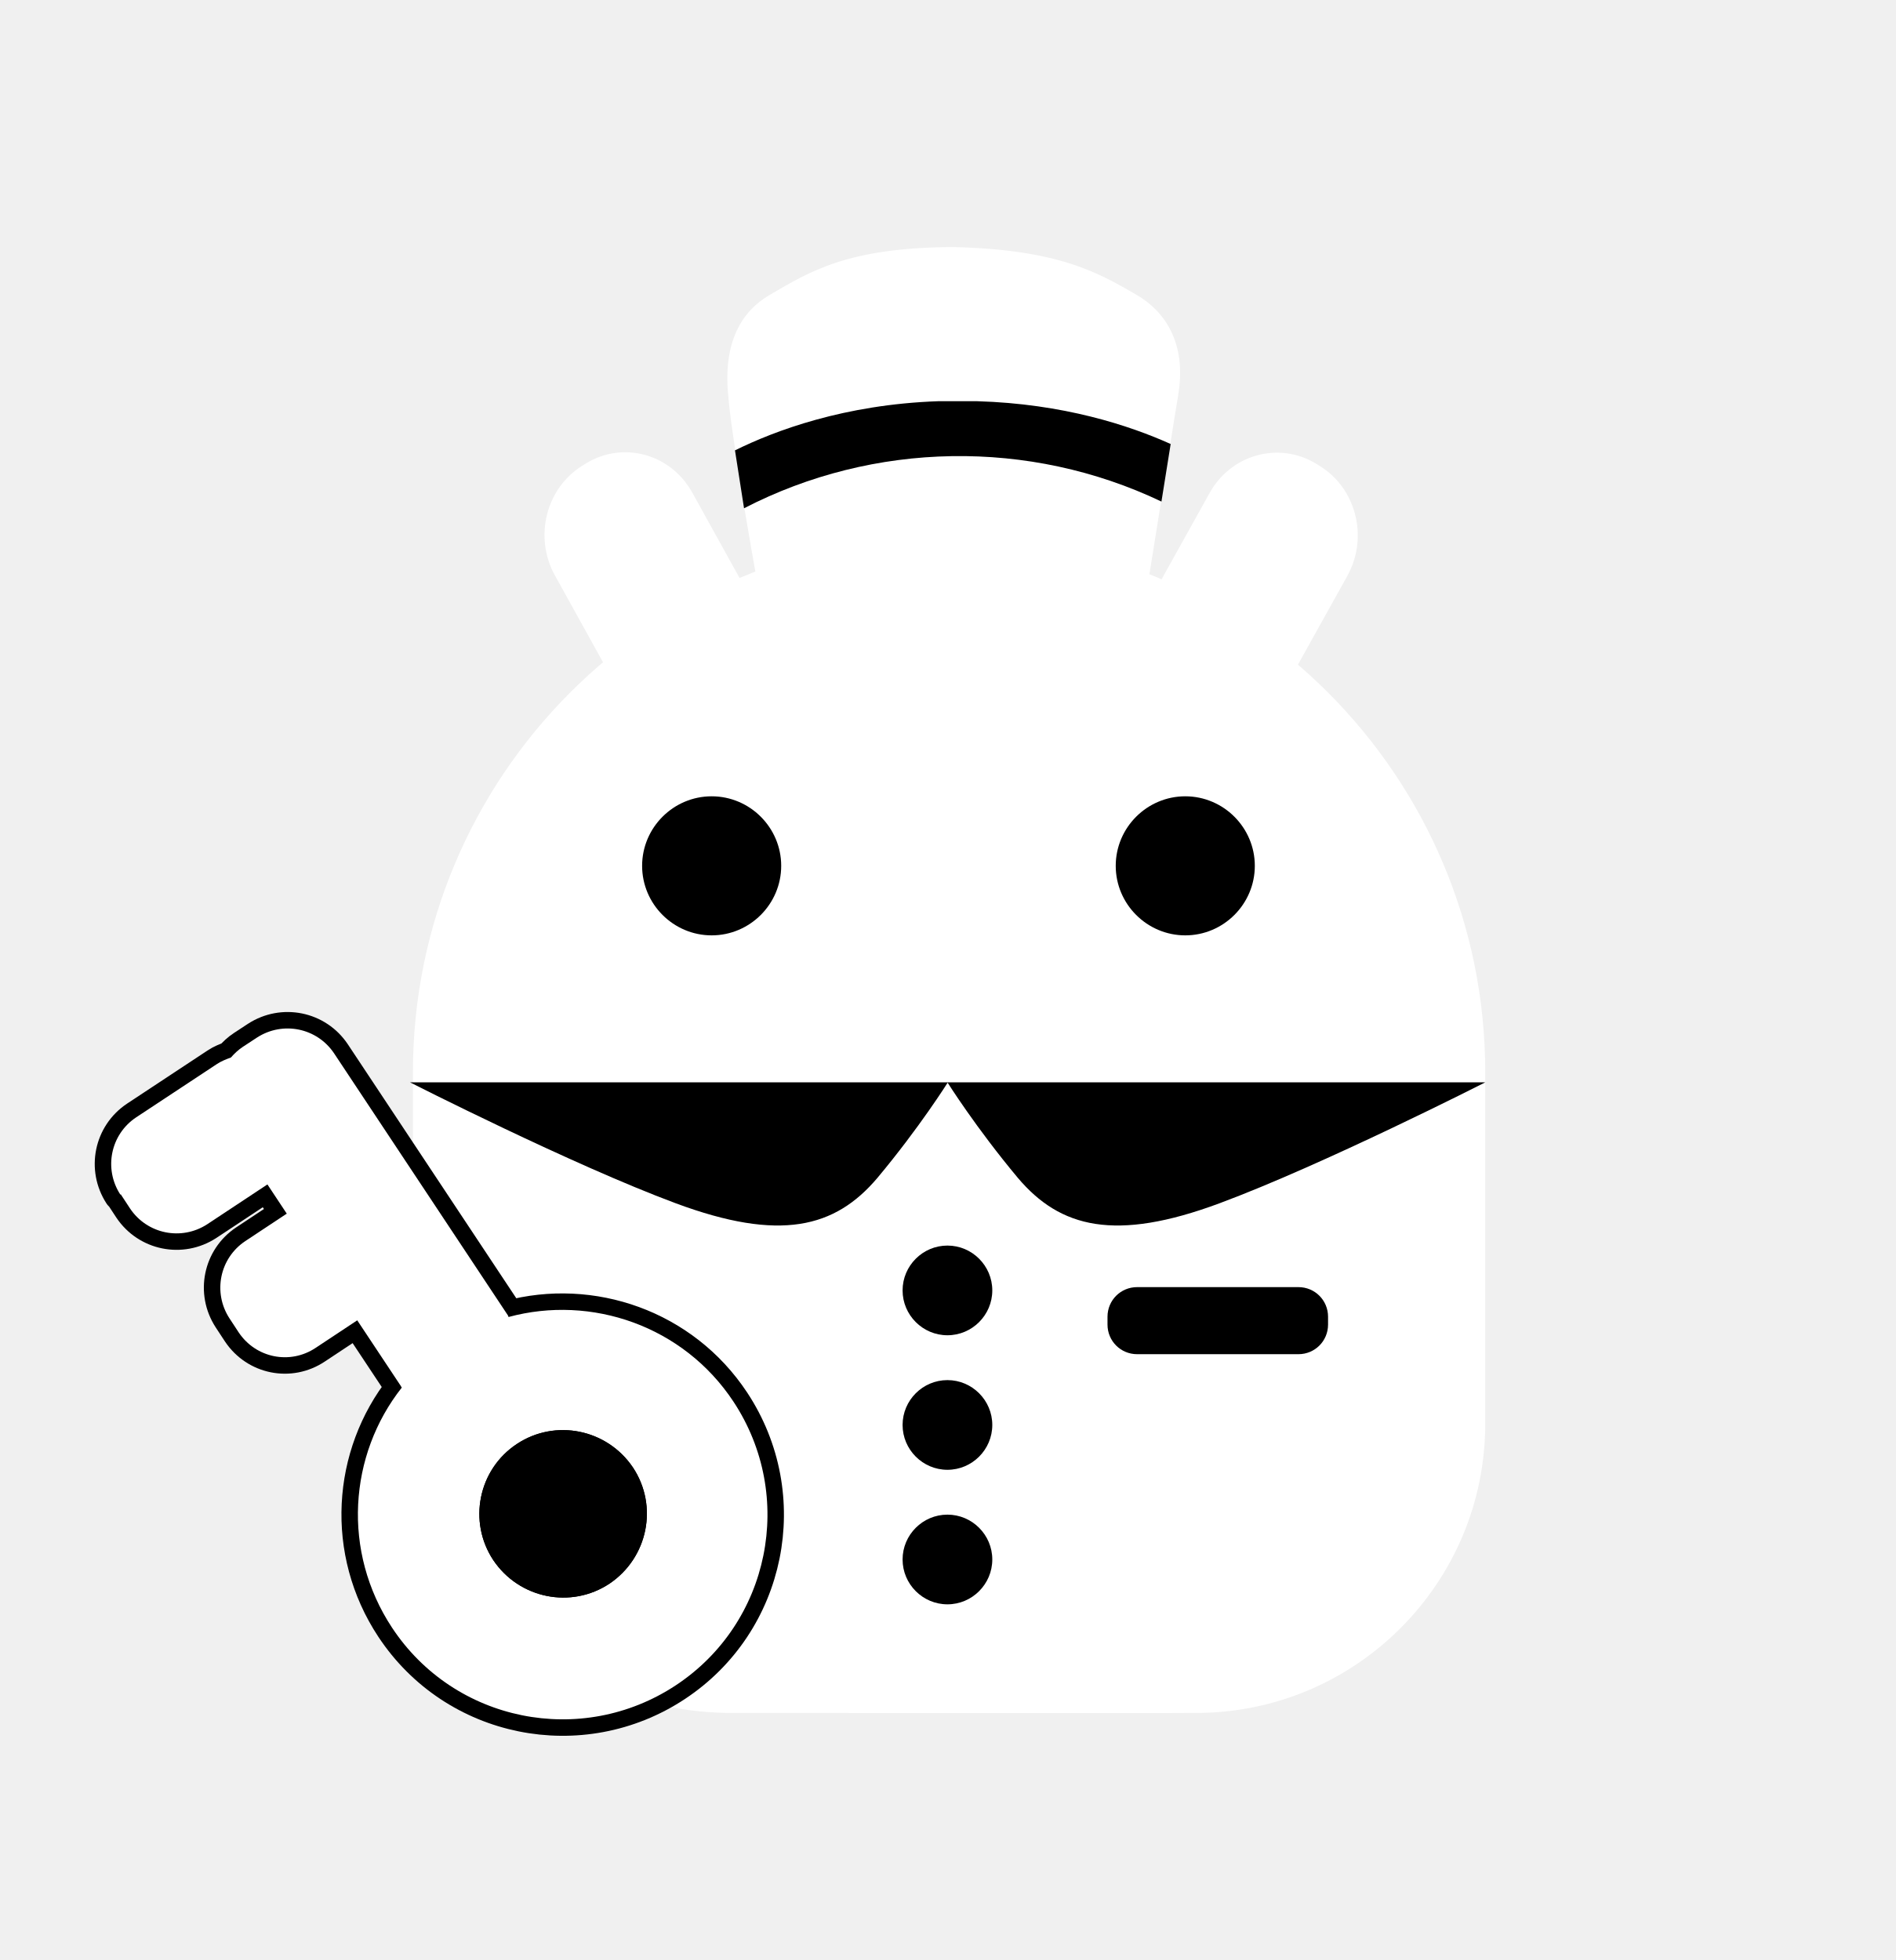
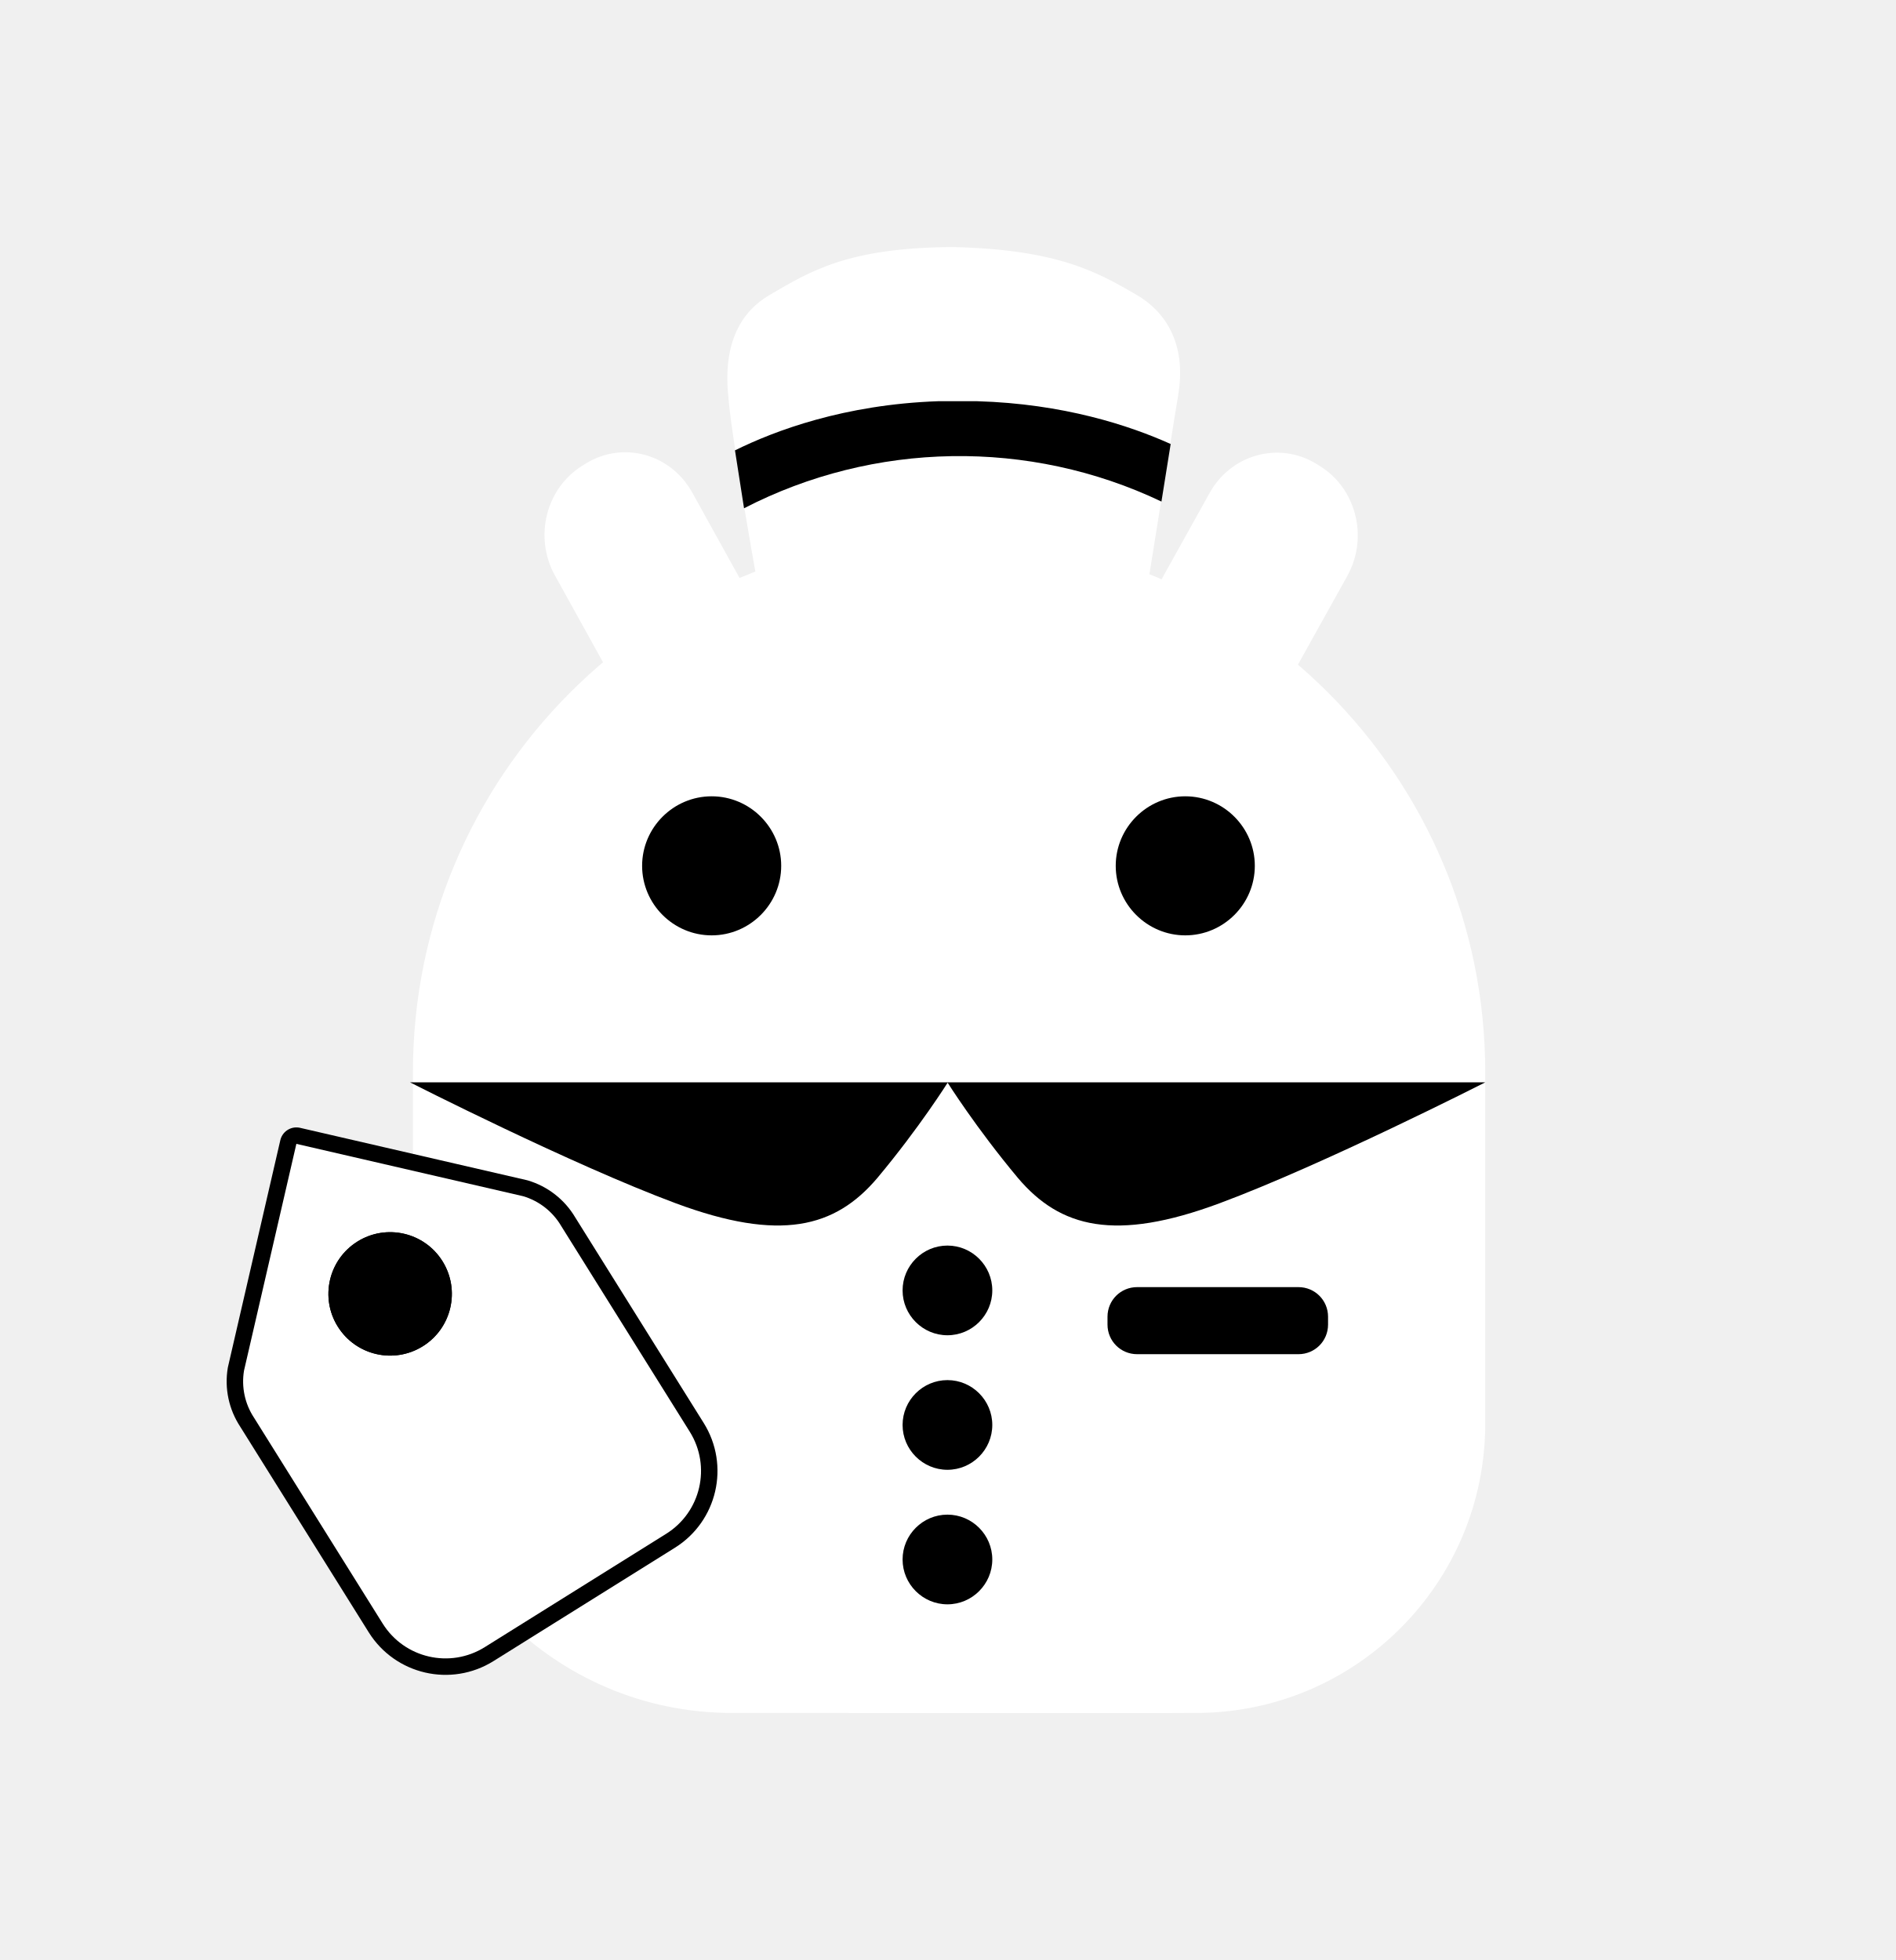
<svg xmlns="http://www.w3.org/2000/svg" viewBox="0 0 460.6 476.4">
  <path d="M231.55,146.05c5.9.2,10,.4,10,.4v-.6c-3.7,0-7.1.1-10.1.2h.1Z" fill="#ffffff" fill-rule="evenodd" />
  <path d="M221.55,145.85v.6s4-.2,10-.4c-3,0-6.4-.2-10.1-.2h.1Z" fill="#ffffff" fill-rule="evenodd" />
  <path d="M178.7,109.47c-.8-5.24-1.48-10-1.75-13.62-1.2-13,3.5-20.3,10-24.1,9.9-5.8,19-11.5,44.2-11.7h.5c25.1.6,34.8,5.9,44.7,11.7,6.5,3.8,12.1,11.4,10,24.1v.1c-.53,3.2-1.23,7.36-1.94,11.97l-2.24,13.97c-.08.46-.15.91-.22,1.36-2.1,13.3-4.1,25.5-4.1,25.5-4.9-2.7-22-3.1-36.1-3-3.7,0-7.1.1-10.1.2-3,0-6.4-.2-10.1-.2-14.1-.2-31.3.2-36.2,3,0,0-2.1-11.2-4.2-23.8-.08-.48-.17-.95-.25-1.43l-2.2-14.05Z" fill="#ffffff" fill-rule="evenodd" />
  <path d="M230.65,130.15c71.9,0,130.3,58.38,130.3,130.48v2.7H100.35v-2.7c0-72,58.3-130.48,130.3-130.48h0Z" fill="#ffffff" fill-rule="evenodd" />
  <path d="M178.61,109.47c9.63-4.77,26.56-11.15,49.37-11.95h9.48c20.93.6,37,5.88,47.04,10.4l-2.24,13.99c-32.15-15.32-69.91-14.66-101.44,1.63l-2.2-14.07Z" fill="#000000" fill-rule="evenodd" />
  <path d="M288.05,193.55c9.3,0,16.9,7.6,16.9,16.9s-7.6,16.9-16.9,16.9-16.9-7.6-16.9-16.9,7.6-16.9,16.9-16.9Z" fill="#000000" fill-rule="evenodd" />
  <path d="M172.95,193.55c9.3,0,16.9,7.6,16.9,16.9s-7.6,16.9-16.9,16.9-16.9-7.6-16.9-16.9,7.6-16.9,16.9-16.9Z" fill="#000000" fill-rule="evenodd" />
  <path d="M319.75,112.65l.8.5c9,5.4,12.1,17.4,6.9,26.8l-21.2,38.1c-5.2,9.4-16.8,12.6-25.8,7.2l-.8-.5c-9-5.4-12.1-17.4-6.9-26.8l21.2-38.1c5.2-9.4,16.8-12.6,25.8-7.2Z" fill="#ffffff" fill-rule="evenodd" />
  <path d="M141.75,113.05l.8-.5c9-5.4,20.5-2.2,25.7,7.2l21.1,38.1c5.2,9.4,2.1,21.4-6.9,26.8l-.8.5c-9,5.4-20.5,2.2-25.7-7.2l-21.1-38.1c-5.2-9.4-2.1-21.4,6.9-26.8Z" fill="#ffffff" fill-rule="evenodd" />
  <path d="M100.35,263.15h260.5v75.7c0,42.8-34.7,77.5-77.5,77.5h-105.5c-42.8,0-77.5-34.7-77.5-77.5,0,0,0-75.7,0-75.7Z" fill="#ffffff" fill-rule="evenodd" />
  <path d="M268.35,263.15h92.6v82.9c0,38.8-31.5,70.3-70.3,70.3h-84.5v-93.36c0-20.68,1.74-36.77,22.42-59.84h39.78Z" fill="#ffffff" fill-rule="evenodd" />
  <path d="M276.35,312.85h39.2c4,0,7.2,3.2,7.2,7.2v1.9c0,4-3.2,7.2-7.2,7.2h-39.2c-4,0-7.2-3.2-7.2-7.2v-1.9c0-4,3.2-7.2,7.2-7.2Z" fill="#000000" fill-rule="evenodd" />
  <path d="M230.25,368.15c6,0,10.9,4.9,10.9,10.9s-4.9,10.9-10.9,10.9-10.9-4.9-10.9-10.9,4.9-10.9,10.9-10.9h0Z" fill="#000000" fill-rule="evenodd" />
  <path d="M230.25,335.45c6,0,10.9,4.9,10.9,10.9s-4.9,10.9-10.9,10.9-10.9-4.9-10.9-10.9,4.9-10.9,10.9-10.9h0Z" fill="#000000" fill-rule="evenodd" />
  <path d="M230.25,302.75c6,0,10.9,4.9,10.9,10.9s-4.9,10.9-10.9,10.9-10.9-4.9-10.9-10.9,4.9-10.9,10.9-10.9h0Z" fill="#000000" fill-rule="evenodd" />
  <path d="M360.95,263.08s-39.3,20-64.6,29.4c-25.3,9.4-38.7,6-49-6.2-10.2-12.2-17.1-23.2-17.1-23.2h130.7Z" fill="#000000" fill-rule="evenodd" />
  <path d="M99.65,263.08s39.3,20,64.6,29.4c25.3,9.4,38.7,6,49-6.2,10.2-12.2,17.1-23.2,17.1-23.2H99.65Z" fill="#000000" fill-rule="evenodd" />
-   <path d="M29.35,290.3l2.25,3.43c4.16,6.23,12.49,7.91,18.76,3.84l14.63-9.68,4.7,7.1-10.09,6.68c-6.23,4.16-7.91,12.49-3.84,18.76l2.25,3.43c4.16,6.23,12.49,7.91,18.72,3.74l10.09-6.68,10.61,15.99c.04.09.11.28.23.34-12.95,16.41-14.58,39.9-2.38,58.38,15.15,22.93,46.02,29.15,68.96,14,22.93-15.15,29.15-46.02,14-68.96-12.16-18.39-34.48-26.02-54.65-20.56l-.14-.37-42.25-63.7c-4.16-6.23-12.49-7.91-18.76-3.84l-3.43,2.25c-1.11.74-2.06,1.63-2.88,2.58-1.22.46-2.34.88-3.45,1.62l-19.6,12.94c-6.23,4.16-7.91,12.49-3.84,18.76l.09-.04ZM125.6,350.98c9.32-6.18,21.92-3.66,28.23,5.72,6.18,9.32,3.66,21.92-5.72,28.23-9.32,6.18-21.92,3.66-28.23-5.72-6.18-9.32-3.69-22.01,5.72-28.23Z" fill="#ffffff" fill-rule="evenodd" stroke="#000000" stroke-width="8" stroke-linejoin="round" paint-order="stroke fill" />
-   <path fill="#000000" d="M125.6,350.98c9.32-6.18,21.92-3.66,28.23,5.72,6.18,9.32,3.66,21.92-5.72,28.23-9.32,6.18-21.92,3.66-28.23-5.72-6.18-9.32-3.69-22.01,5.72-28.23Z" />
+   <g transform="translate(27,250) rotate(-32 80 84) translate(32,16)">
+     <path d="M48 2 L88 42 A16 16 0 0 1 92 53 L92 112 A18 18 0 0 1 74 130 L22 130 A18 18 0 0 1 4 112 L4 53 A16 16 0 0 1 8 42 L48 2 Z M48 30 A15 15 0 1 0 48 60 A15 15 0 1 0 48 30 Z" fill="#ffffff" fill-rule="evenodd" stroke="#000000" stroke-width="8" stroke-linejoin="round" paint-order="stroke fill" />
+   </g>
+   <g transform="translate(27,250) rotate(-32 80 84) translate(32,16)">
+     <path fill="#000000" d="M48 30 A15 15 0 1 0 48 60 A15 15 0 1 0 48 30 Z" />
+   </g>
</svg>
